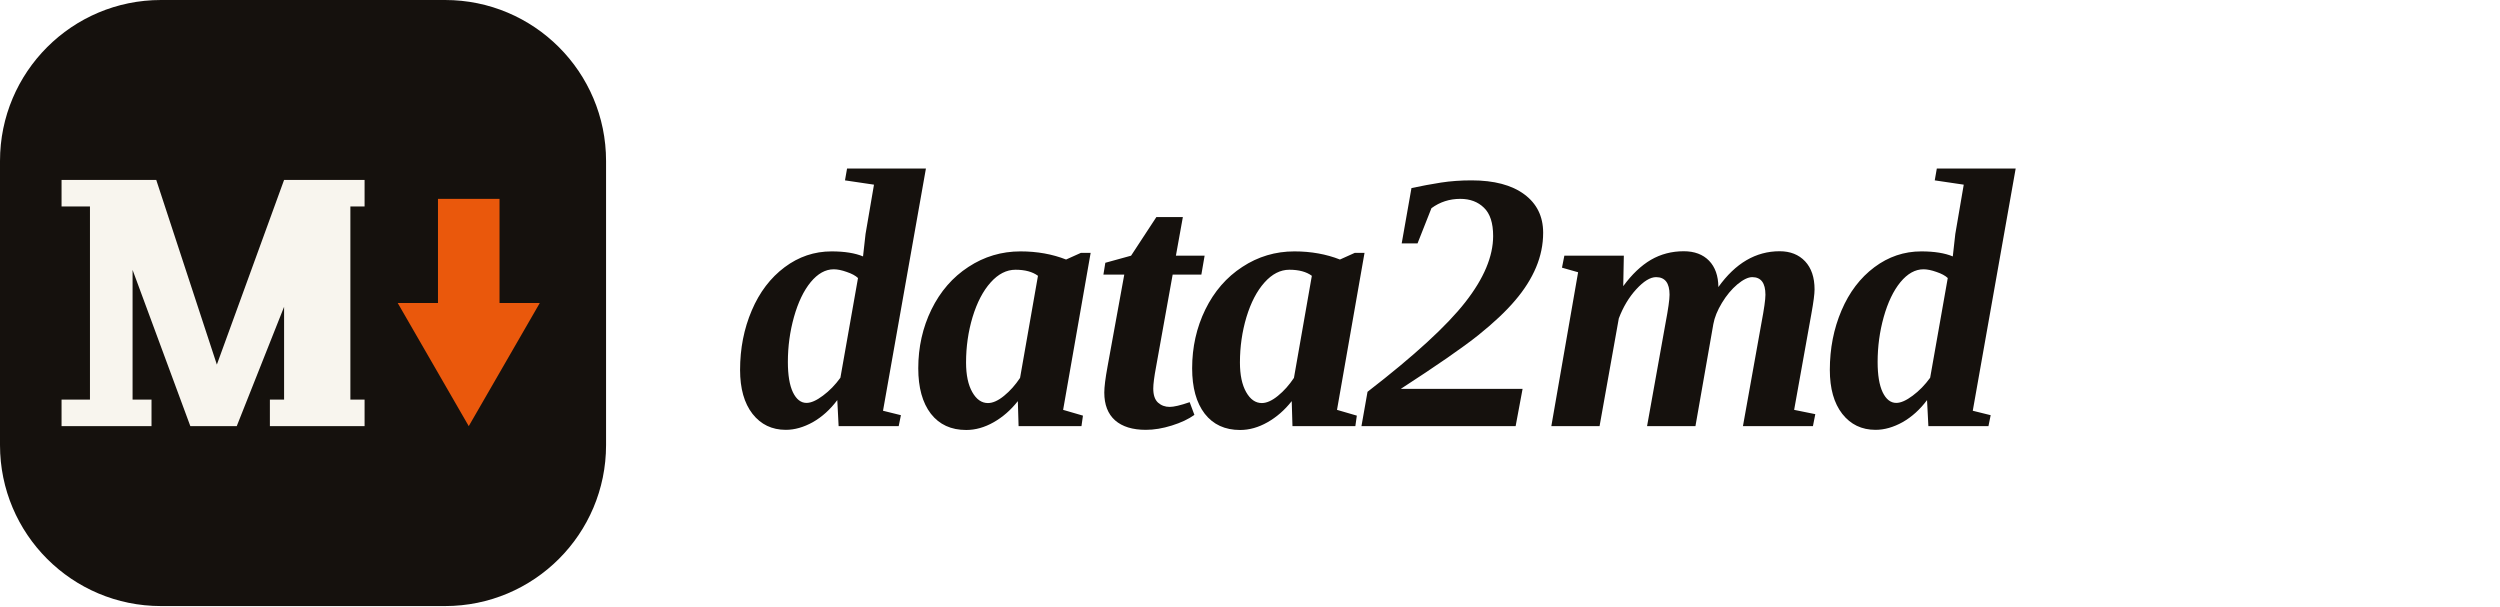
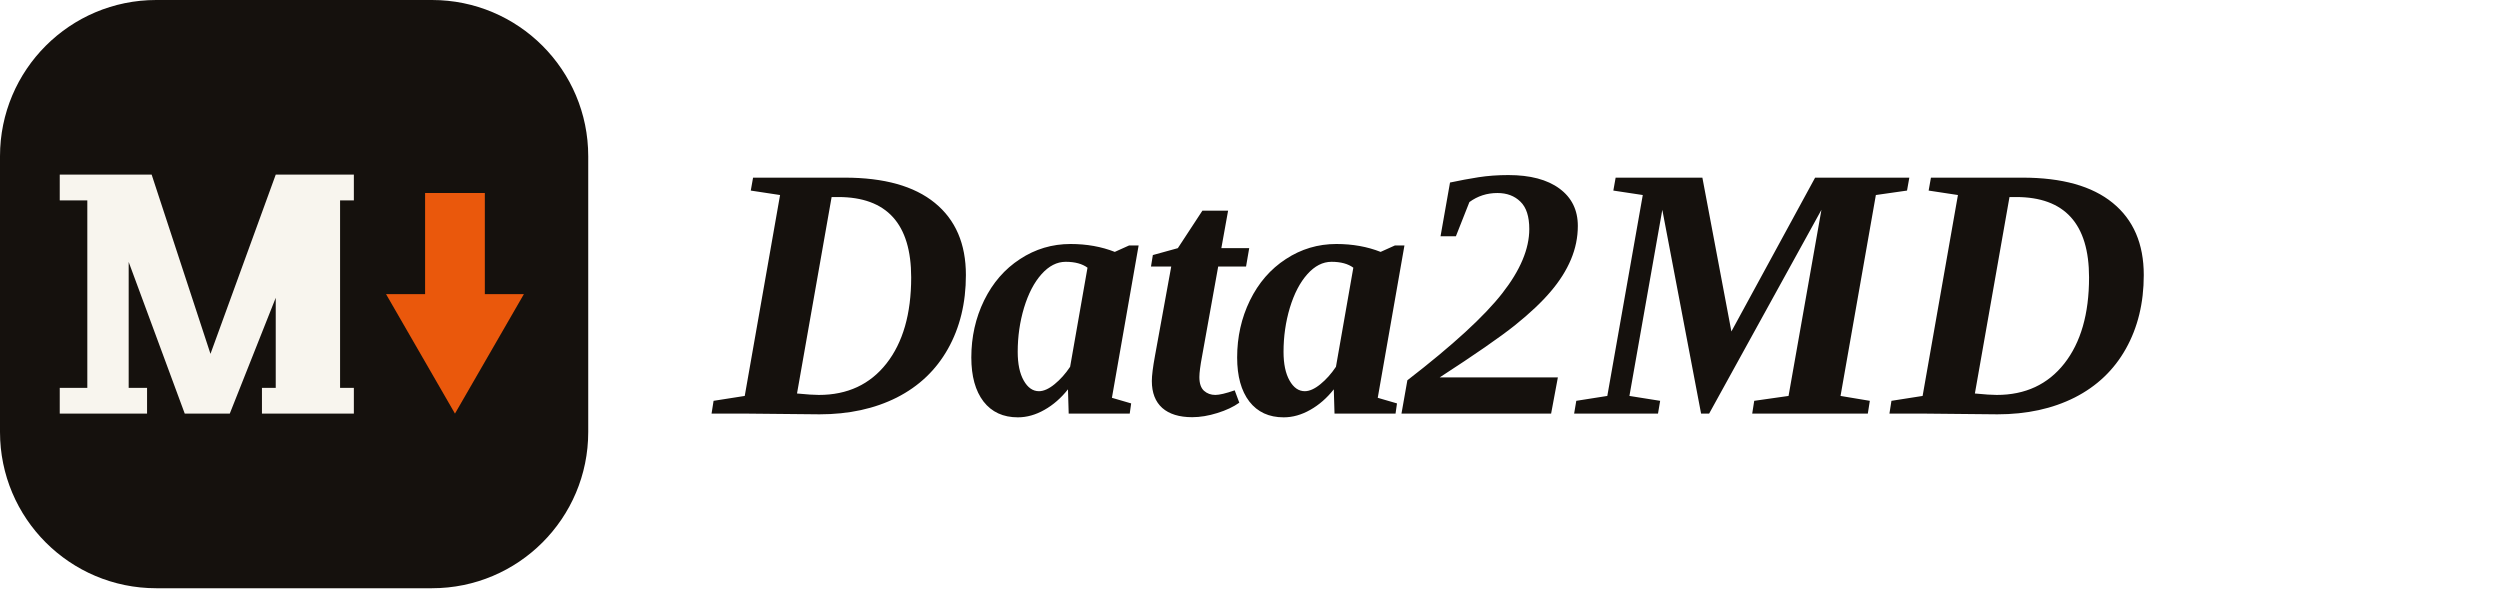
- <svg xmlns="http://www.w3.org/2000/svg" viewBox="0 0 264 64" width="264" height="64" role="img" aria-label="data2md">
+ <svg xmlns="http://www.w3.org/2000/svg" viewBox="0 0 272 64" width="272" height="64" role="img" aria-label="Data2MD">
  <g>
    <rect width="64" height="64" rx="17" fill="#15110d" />
    <g transform="translate(-1.5 0)">
      <path fill="#f8f5ee" d="M8 19H18L24.4 38.5L31.5 19H40V21.8H38.5V42.2H40V45H30V42.2H31.5V32.4L26.5 45H21.6L15.5 28.5V42.2H17.5V45H8V42.2H11V21.8H8Z" />
    </g>
    <path fill="#ea580c" d="M46.25 21H52.75V32H57L49.5 45L42 32H46.25Z" />
  </g>
-   <text x="77.7" y="45" fill="#15110d" font-family="Georgia, 'Iowan Old Style', Charter, 'Times New Roman', serif" font-size="39.2" font-weight="700" font-style="italic" letter-spacing="-.785">data2md</text>
+   <text x="77.7" y="45" fill="#15110d" font-family="Georgia, 'Iowan Old Style', Charter, 'Times New Roman', serif" font-size="39.2" font-weight="700" font-style="italic" letter-spacing="-.785">Data2MD</text>
</svg>
